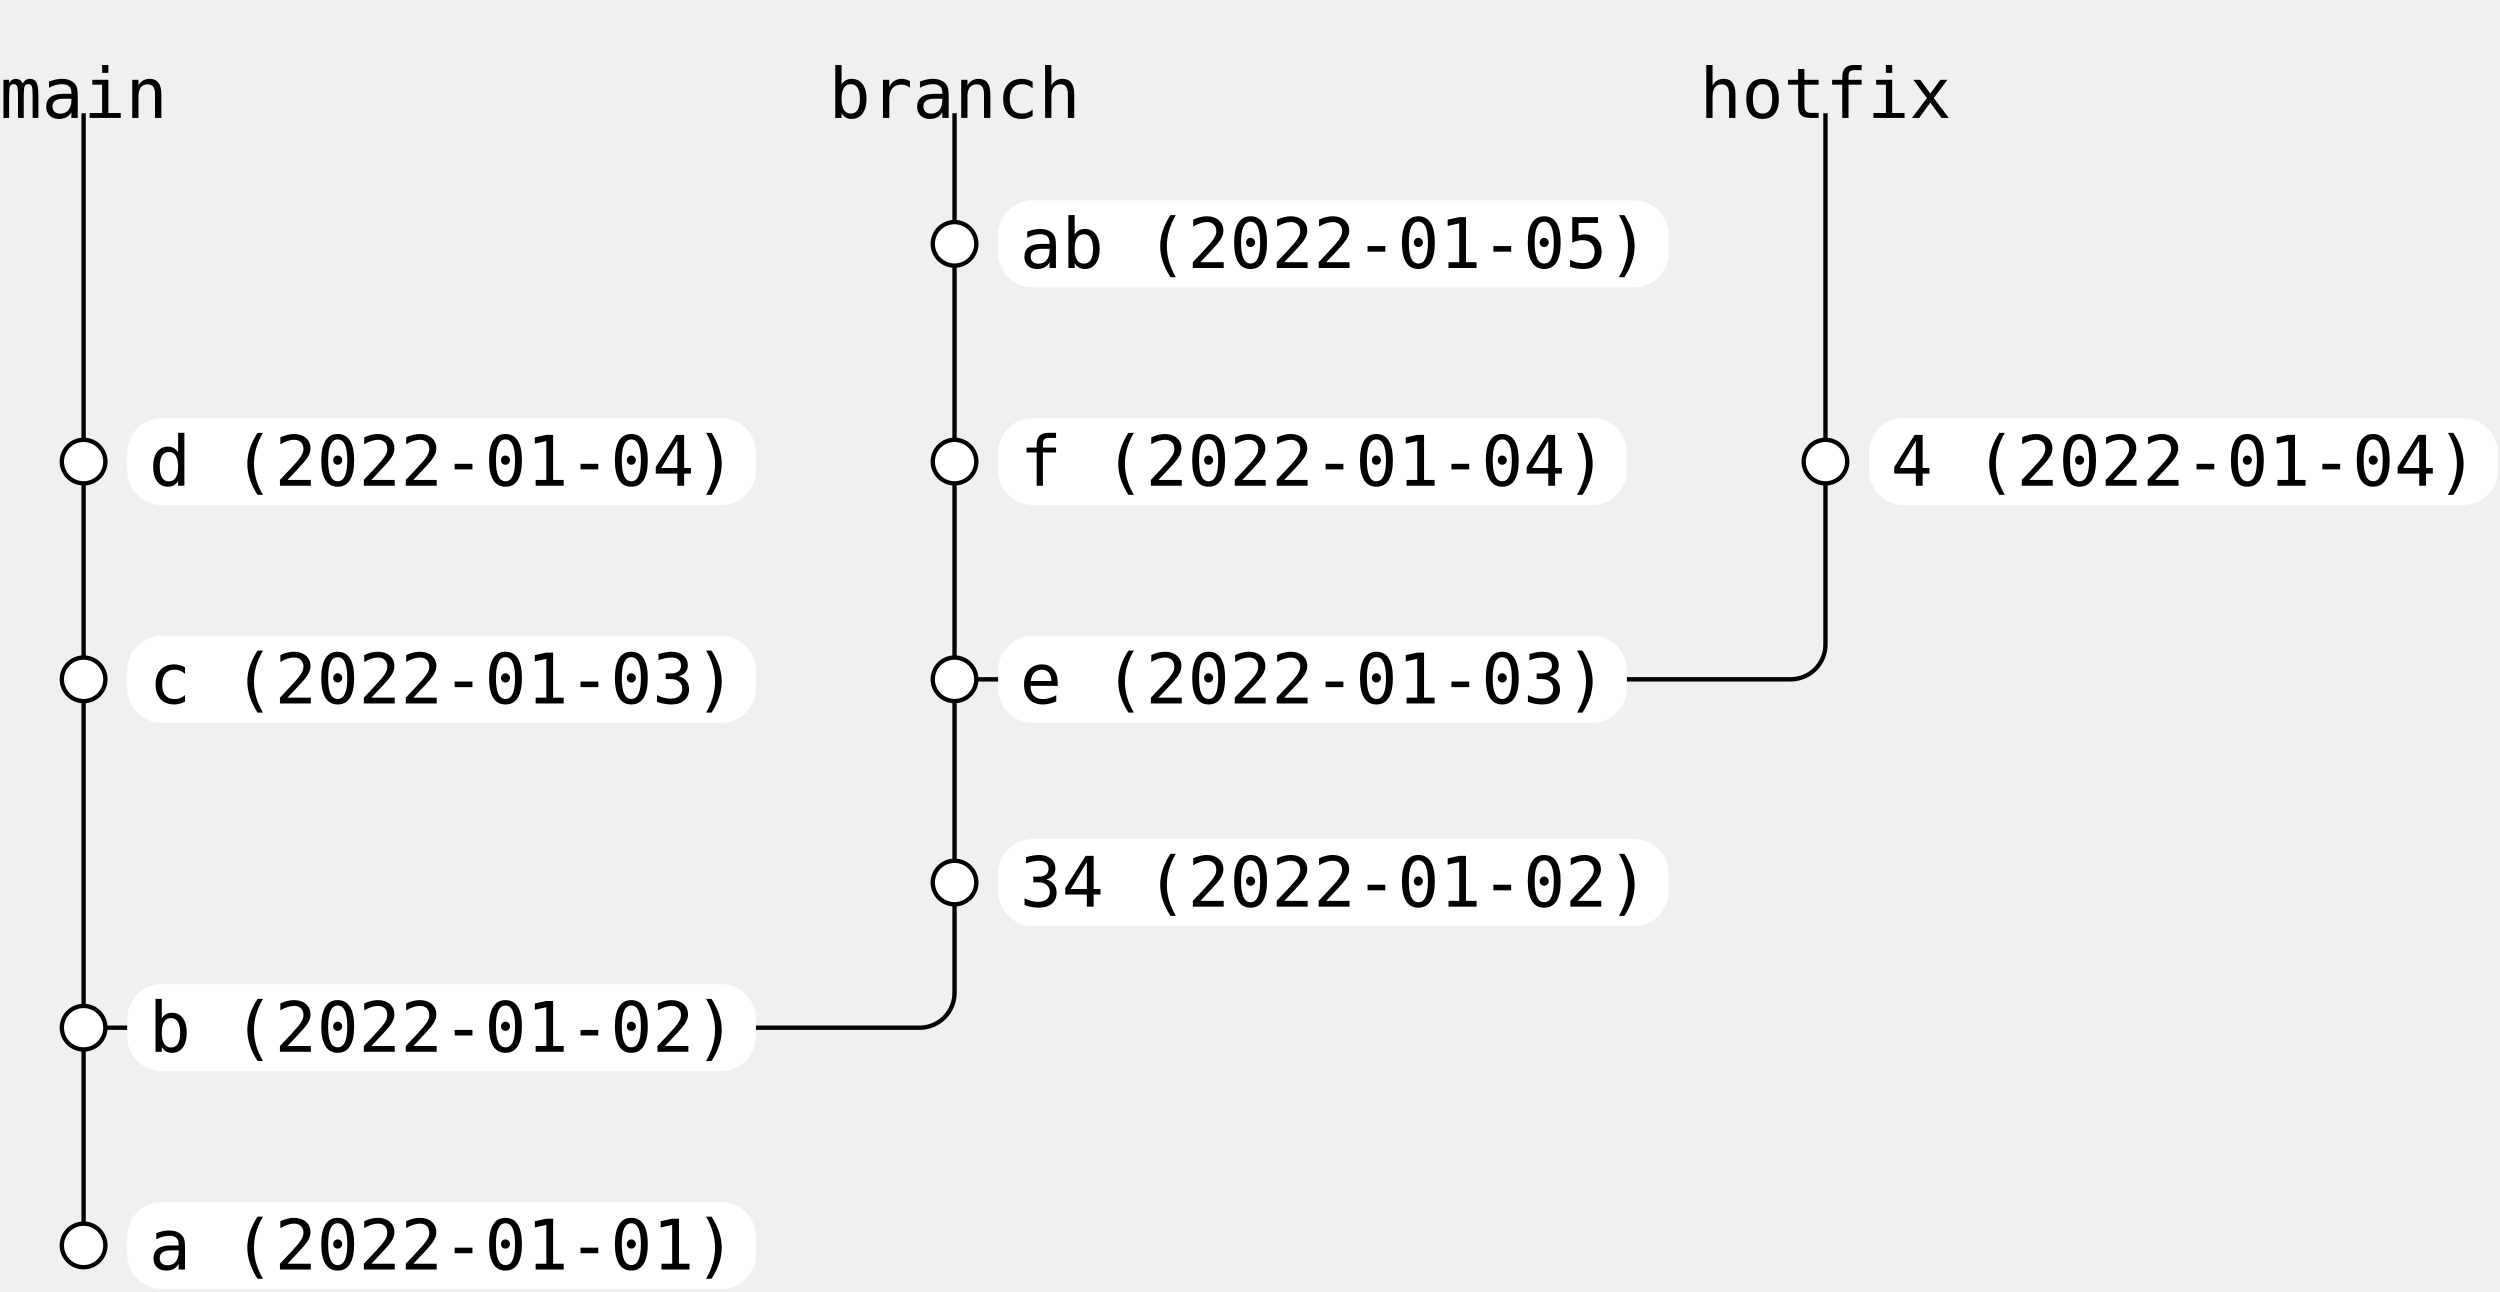
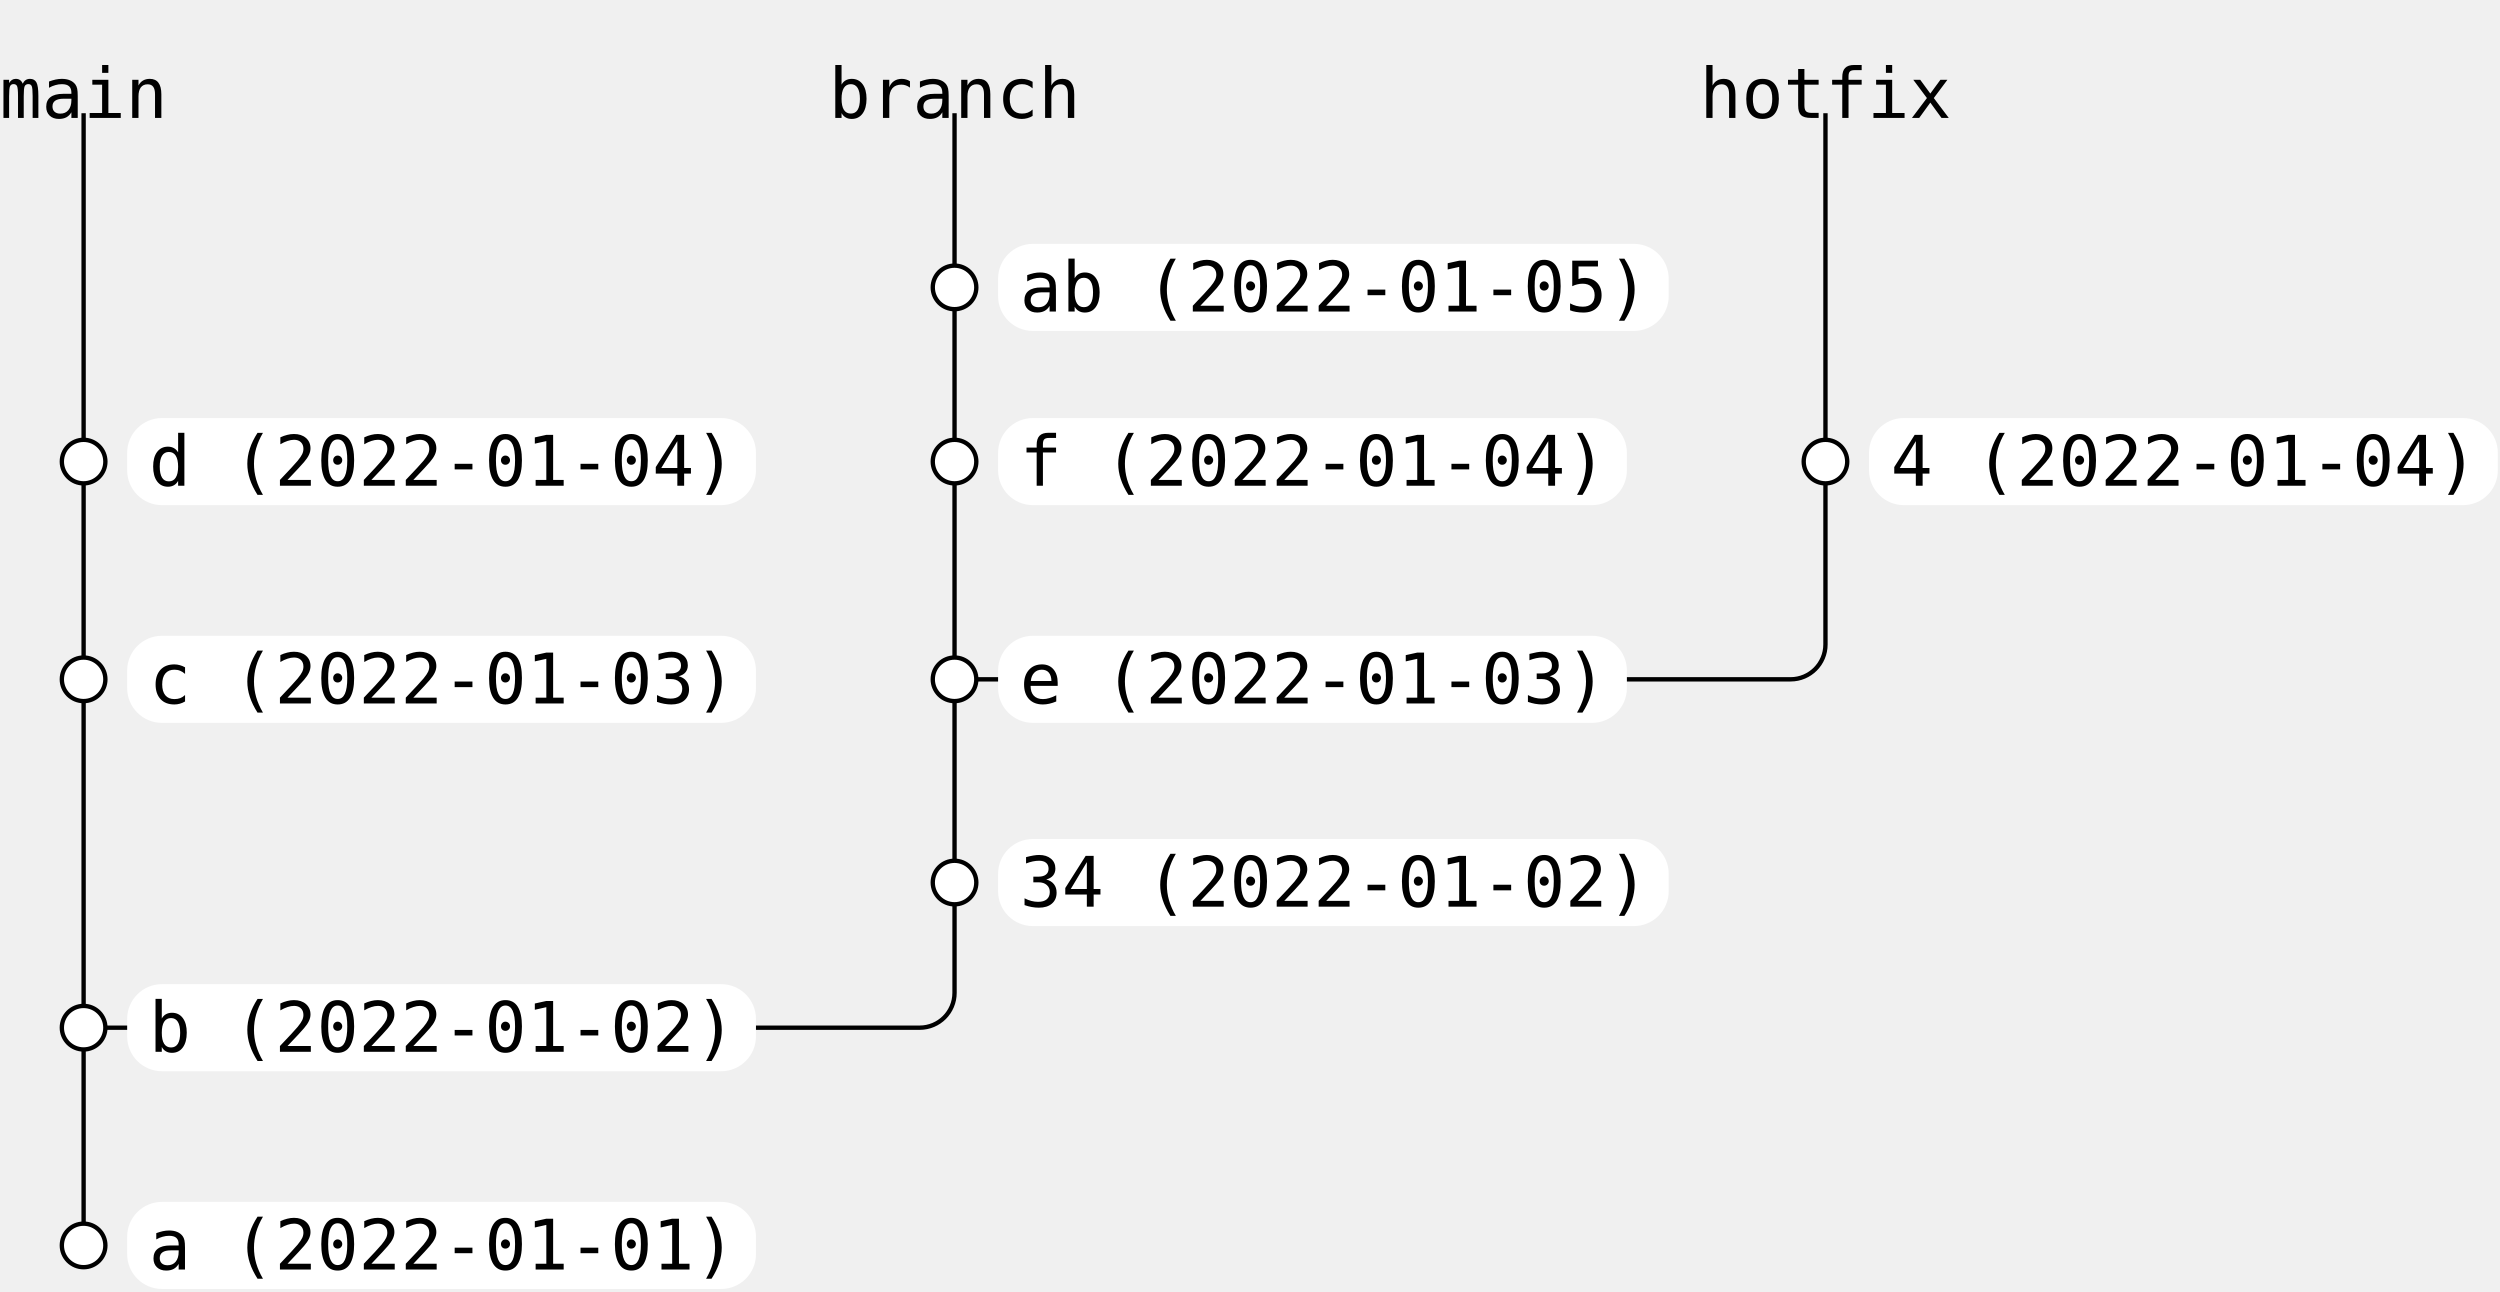
<svg xmlns="http://www.w3.org/2000/svg" width="574.1" height="296.5" viewBox="-19.20 -26.00 574.10 296.50">
  <g>
-     <path d="M 200.00 0.00 L 200.00 30.00" stroke="black" stroke-width="1px" fill="transparent" />
+     <path d="M 200.00 0.00 L 200.00 40.00" stroke="black" stroke-width="1px" fill="transparent" />
    <path d="M 0.00 0.00 L 0.00 80.00" stroke="black" stroke-width="1px" fill="transparent" />
-     <path d="M 200.00 30.00 L 200.00 80.00" stroke="black" stroke-width="1px" fill="transparent" />
+     <path d="M 200.00 40.00 L 200.00 80.00" stroke="black" stroke-width="1px" fill="transparent" />
    <path d="M 400.00 0.00 L 400.00 80.00" stroke="black" stroke-width="1px" fill="transparent" />
    <path d="M 0.00 80.00 L 0.00 130.00" stroke="black" stroke-width="1px" fill="transparent" />
    <path d="M 200.00 80.00 L 200.00 130.00" stroke="black" stroke-width="1px" fill="transparent" />
    <path d="M 200.00 130.00 L 200.00 176.67" stroke="black" stroke-width="1px" fill="transparent" />
    <path d="M 0.00 130.00 L 0.00 210.00" stroke="black" stroke-width="1px" fill="transparent" />
    <path d="M 0.00 210.00 L 0.00 260.00" stroke="black" stroke-width="1px" fill="transparent" />
    <path d="M 0.00 210.00 L 192.00 210.00 A 8.00 8.00 0 0 0 200.00 202.00 L 200.00 176.67" stroke="black" stroke-width="1px" fill="transparent" />
    <path d="M 200.00 130.00 L 392.00 130.00 A 8.00 8.00 0 0 0 400.00 122.00 L 400.00 80.00" stroke="black" stroke-width="1px" fill="transparent" />
  </g>
  <text x="0.0" y="-10" text-anchor="middle" dominant-baseline="text-top" font-family="monospace" font-size="16.0" font-weight="normal">main</text>
  <text x="200.0" y="-10" text-anchor="middle" dominant-baseline="text-top" font-family="monospace" font-size="16.0" font-weight="normal">branch</text>
  <text x="400.0" y="-10" text-anchor="middle" dominant-baseline="text-top" font-family="monospace" font-size="16.0" font-weight="normal">hotfix</text>
-   <circle cx="200.0" cy="30.0" r="5" stroke="black" stroke-width="1px" fill="white" />
-   <rect x="210.0" y="20.0" width="154.0" height="20.0" stroke="transparent" stroke-width="1px" fill="white" rx="8" ry="8" />
-   <text x="215.0" y="30.0" text-anchor="start" dominant-baseline="central" font-family="monospace" font-size="16.0" font-weight="normal">ab (2022-01-05)</text>
+   <circle cx="200.0" cy="40" r="5" stroke="black" stroke-width="1px" fill="white" />
+   <rect x="210.0" y="30.0" width="154.0" height="20.0" stroke="transparent" stroke-width="1px" fill="white" rx="8" ry="8" />
+   <text x="215.0" y="40" text-anchor="start" dominant-baseline="central" font-family="monospace" font-size="16.0" font-weight="normal">ab (2022-01-05)</text>
  <circle cx="0.0" cy="80.0" r="5" stroke="black" stroke-width="1px" fill="white" />
  <rect x="10.0" y="70.0" width="144.4" height="20.0" stroke="transparent" stroke-width="1px" fill="white" rx="8" ry="8" />
  <text x="15.0" y="80.0" text-anchor="start" dominant-baseline="central" font-family="monospace" font-size="16.0" font-weight="normal">d (2022-01-04)</text>
  <circle cx="200.0" cy="80.0" r="5" stroke="black" stroke-width="1px" fill="white" />
  <rect x="210.0" y="70.0" width="144.4" height="20.0" stroke="transparent" stroke-width="1px" fill="white" rx="8" ry="8" />
  <text x="215.0" y="80.0" text-anchor="start" dominant-baseline="central" font-family="monospace" font-size="16.0" font-weight="normal">f (2022-01-04)</text>
  <circle cx="400.0" cy="80.0" r="5" stroke="black" stroke-width="1px" fill="white" />
  <rect x="410.0" y="70.0" width="144.4" height="20.0" stroke="transparent" stroke-width="1px" fill="white" rx="8" ry="8" />
  <text x="415.0" y="80.0" text-anchor="start" dominant-baseline="central" font-family="monospace" font-size="16.0" font-weight="normal">4 (2022-01-04)</text>
  <circle cx="0.0" cy="130.0" r="5" stroke="black" stroke-width="1px" fill="white" />
  <rect x="10.0" y="120.0" width="144.4" height="20.0" stroke="transparent" stroke-width="1px" fill="white" rx="8" ry="8" />
  <text x="15.0" y="130.0" text-anchor="start" dominant-baseline="central" font-family="monospace" font-size="16.0" font-weight="normal">c (2022-01-03)</text>
  <circle cx="200.0" cy="130.0" r="5" stroke="black" stroke-width="1px" fill="white" />
  <rect x="210.0" y="120.0" width="144.4" height="20.0" stroke="transparent" stroke-width="1px" fill="white" rx="8" ry="8" />
  <text x="215.0" y="130.0" text-anchor="start" dominant-baseline="central" font-family="monospace" font-size="16.0" font-weight="normal">e (2022-01-03)</text>
  <circle cx="200.0" cy="176.667" r="5" stroke="black" stroke-width="1px" fill="white" />
  <rect x="210.0" y="166.667" width="154.0" height="20.0" stroke="transparent" stroke-width="1px" fill="white" rx="8" ry="8" />
  <text x="215.0" y="176.667" text-anchor="start" dominant-baseline="central" font-family="monospace" font-size="16.0" font-weight="normal">34 (2022-01-02)</text>
  <circle cx="0.0" cy="210" r="5" stroke="black" stroke-width="1px" fill="white" />
  <rect x="10.0" y="200" width="144.4" height="20.0" stroke="transparent" stroke-width="1px" fill="white" rx="8" ry="8" />
  <text x="15.0" y="210" text-anchor="start" dominant-baseline="central" font-family="monospace" font-size="16.0" font-weight="normal">b (2022-01-02)</text>
  <circle cx="0.0" cy="260.0" r="5" stroke="black" stroke-width="1px" fill="white" />
  <rect x="10.0" y="250.0" width="144.4" height="20.0" stroke="transparent" stroke-width="1px" fill="white" rx="8" ry="8" />
  <text x="15.0" y="260.0" text-anchor="start" dominant-baseline="central" font-family="monospace" font-size="16.0" font-weight="normal">a (2022-01-01)</text>
</svg>
